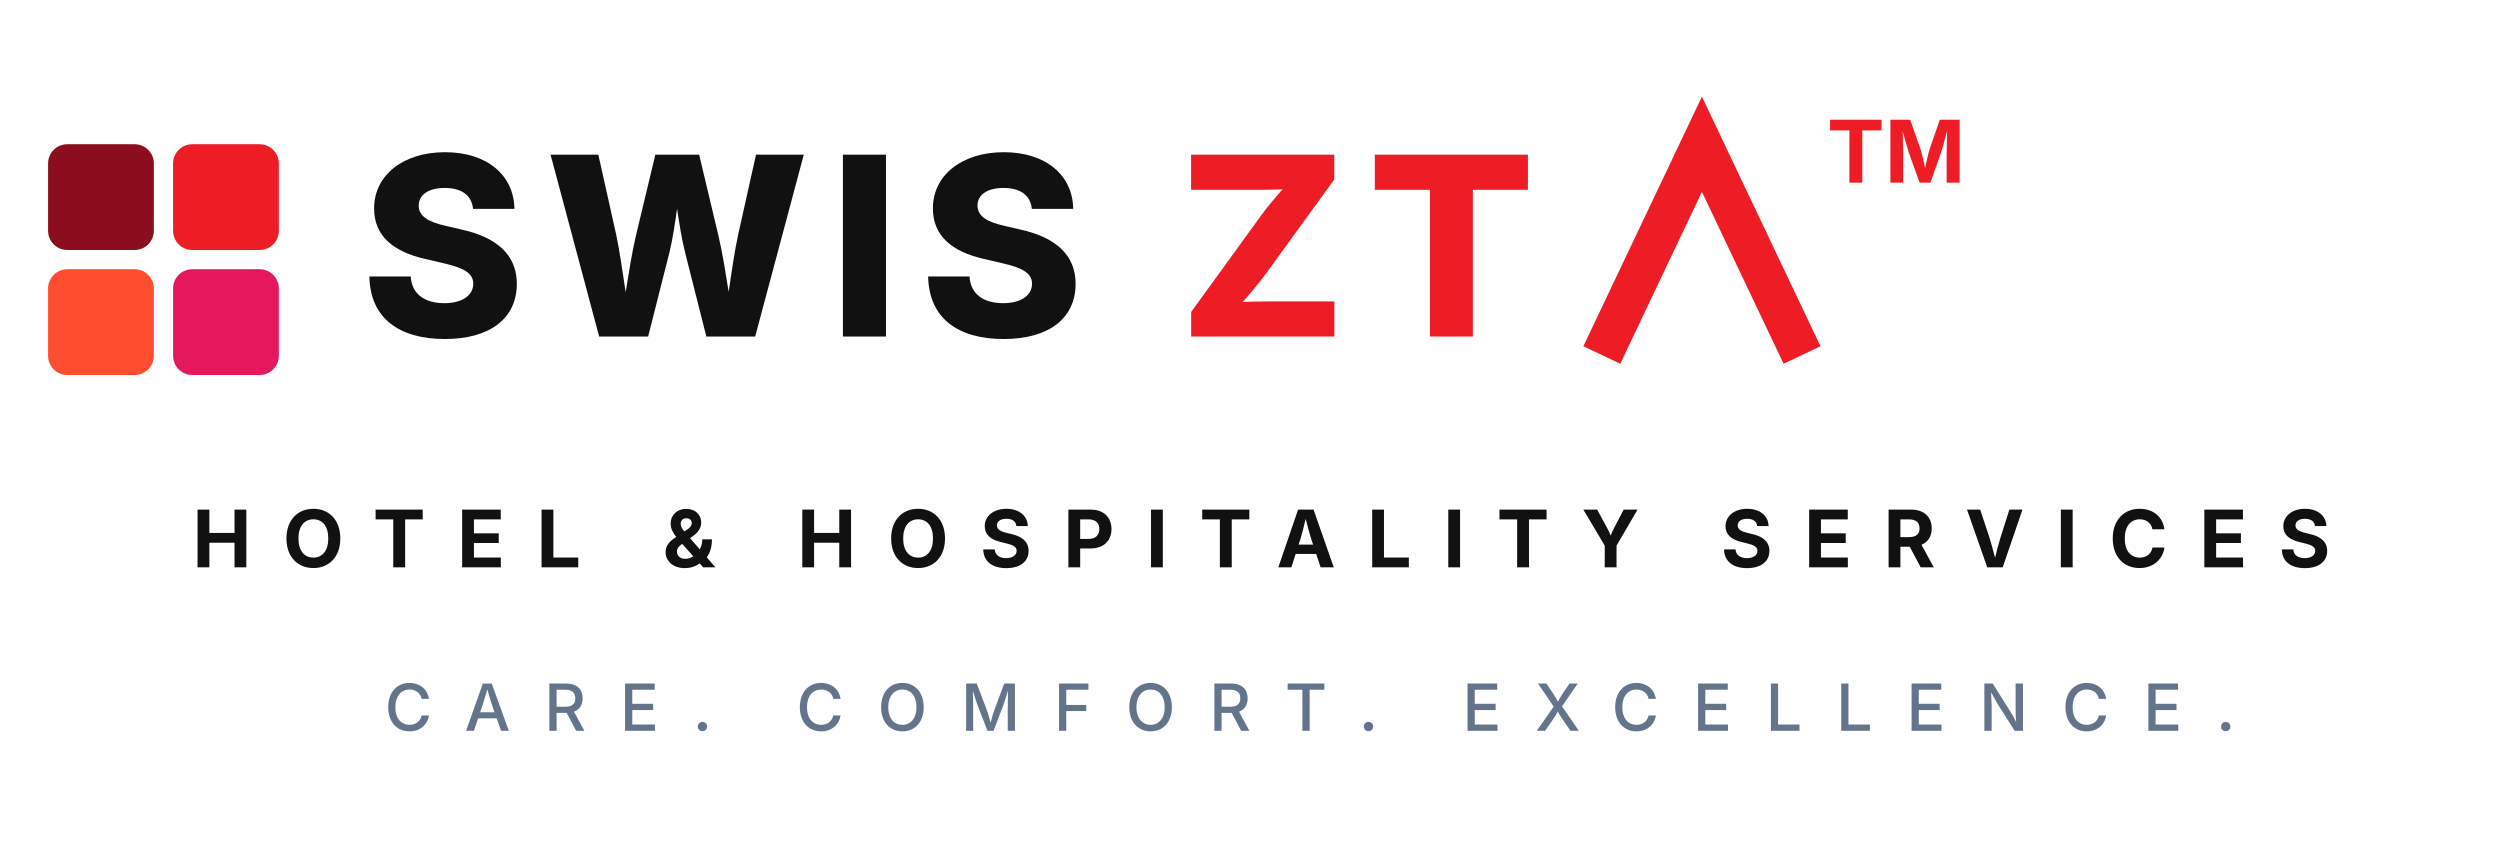
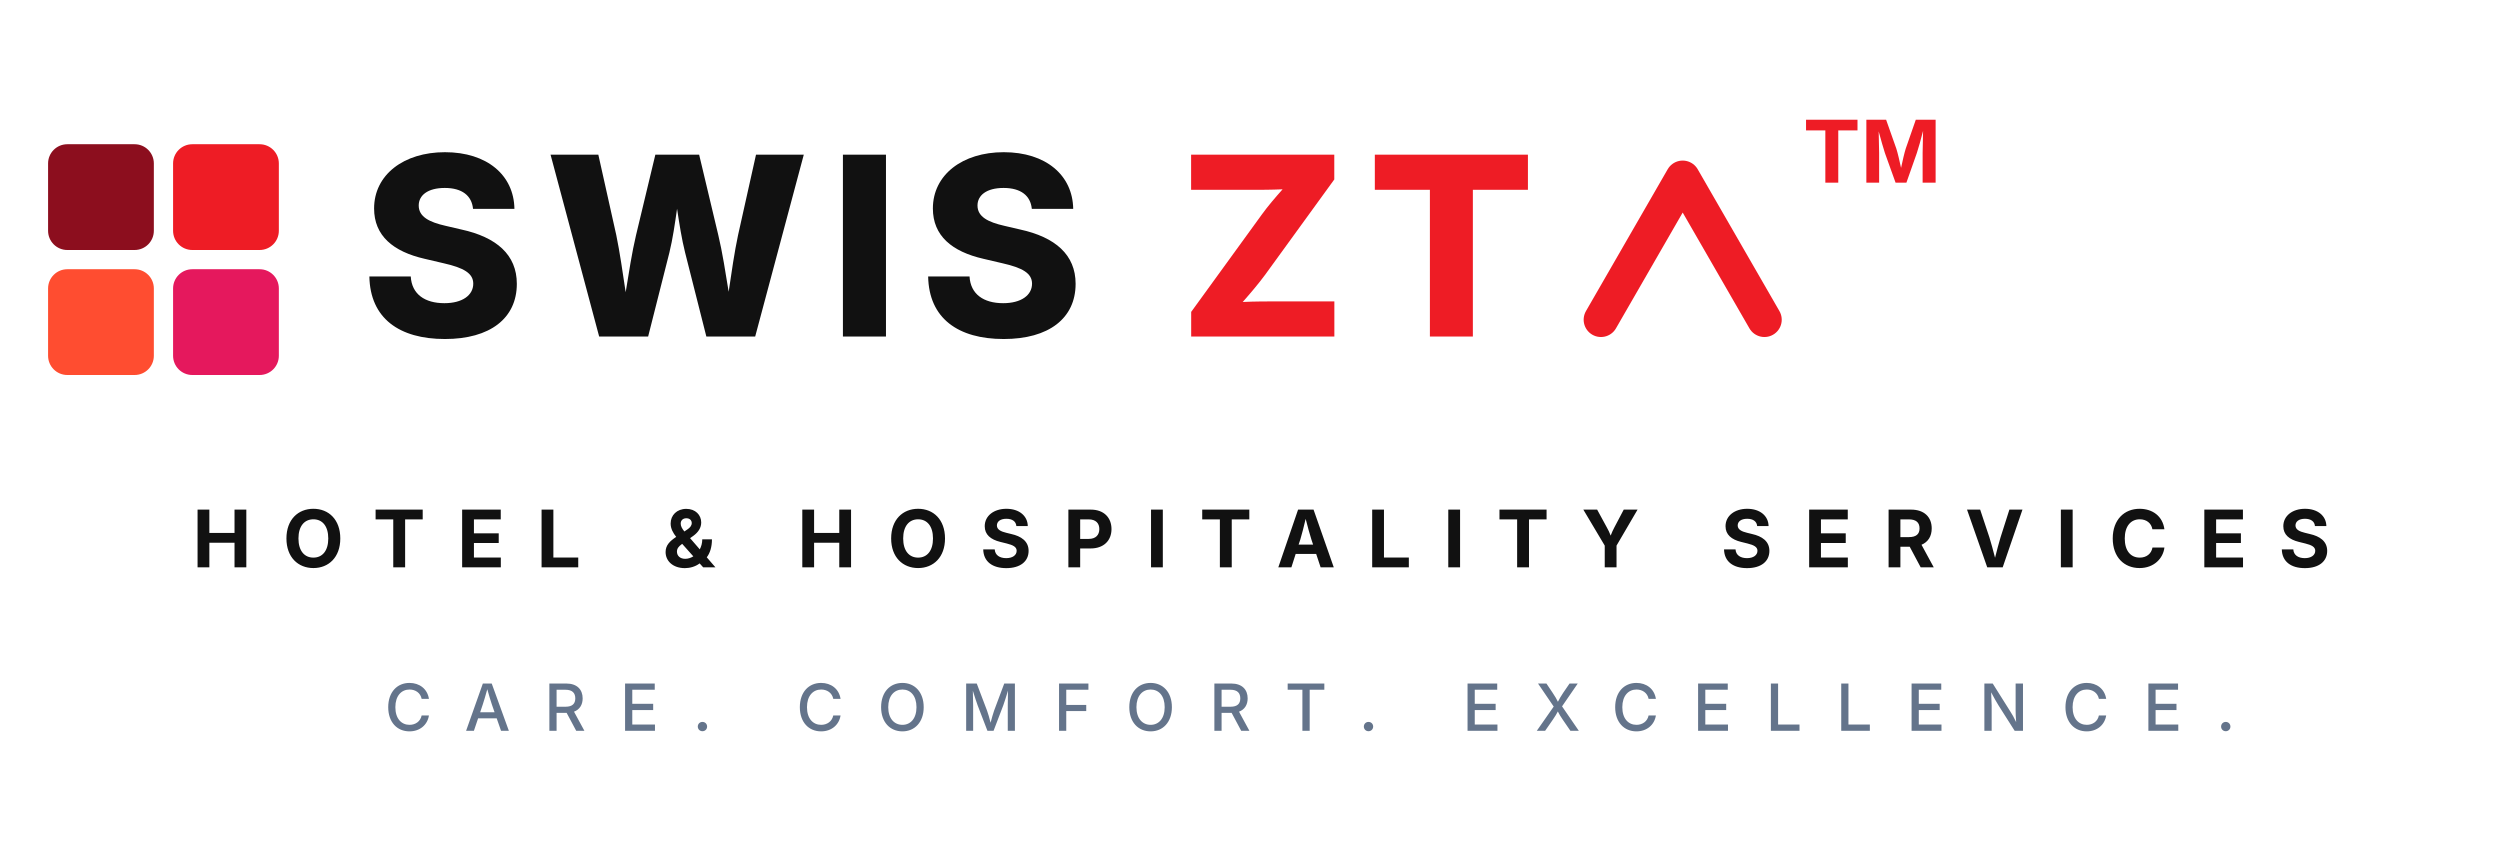
<svg xmlns="http://www.w3.org/2000/svg" viewBox="0 0 520 180" width="520" height="180">
  <defs>
    <style>
      .brand-dark { fill: #111111; font-family: 'Outfit', 'Inter', 'Helvetica Neue', sans-serif; font-weight: 800; font-size: 52px; letter-spacing: 4px; }
      .brand-red { fill: #EE1C25; font-family: 'Outfit', 'Inter', 'Helvetica Neue', sans-serif; font-weight: 800; font-size: 52px; letter-spacing: 4px; }
      .tm-red { fill: #EE1C25; font-family: 'Outfit', 'Inter', 'Helvetica Neue', sans-serif; font-weight: 700; font-size: 18px; }
      .sub-title { fill: #111111; font-family: 'Outfit', 'Inter', 'Helvetica Neue', sans-serif; font-weight: 700; font-size: 16.5px; letter-spacing: 6.5px; text-transform: uppercase; }
      .tag-line { fill: #64748B; font-family: 'Inter', 'Helvetica Neue', sans-serif; font-weight: 500; font-size: 13.5px; letter-spacing: 7px; text-transform: uppercase; }
    </style>
  </defs>
  <g transform="translate(10, 30)">
    <rect x="0" y="0" width="22" height="22" rx="4" fill="#8C0E1E" />
    <rect x="26" y="0" width="22" height="22" rx="4" fill="#EE1C25" />
    <rect x="0" y="26" width="22" height="22" rx="4" fill="#FF4D30" />
    <rect x="26" y="26" width="22" height="22" rx="4" fill="#E5185D" />
  </g>
  <text x="75" y="70" class="brand-dark">SWIS</text>
  <text x="245" y="70" class="brand-red">ZT</text>
-   <path d="M 335 70 L 354 30 L 373 70" stroke="#EE1C25" stroke-width="8.5" stroke-linecap="square" stroke-linejoin="miter" fill="none" />
-   <text x="380" y="38" class="tm-red">TM</text>
+   <path d="M 333 66.5 L 350 37 L 367 66.5" stroke="#EE1C25" stroke-width="7.2" stroke-linecap="round" stroke-linejoin="round" fill="none" />
+   <text x="375" y="38" class="tm-red">TM</text>
  <text x="40" y="118" class="sub-title">HOTEL &amp; HOSPITALITY SERVICES</text>
  <text x="80" y="152" class="tag-line">CARE. COMFORT. EXCELLENCE.</text>
</svg>
